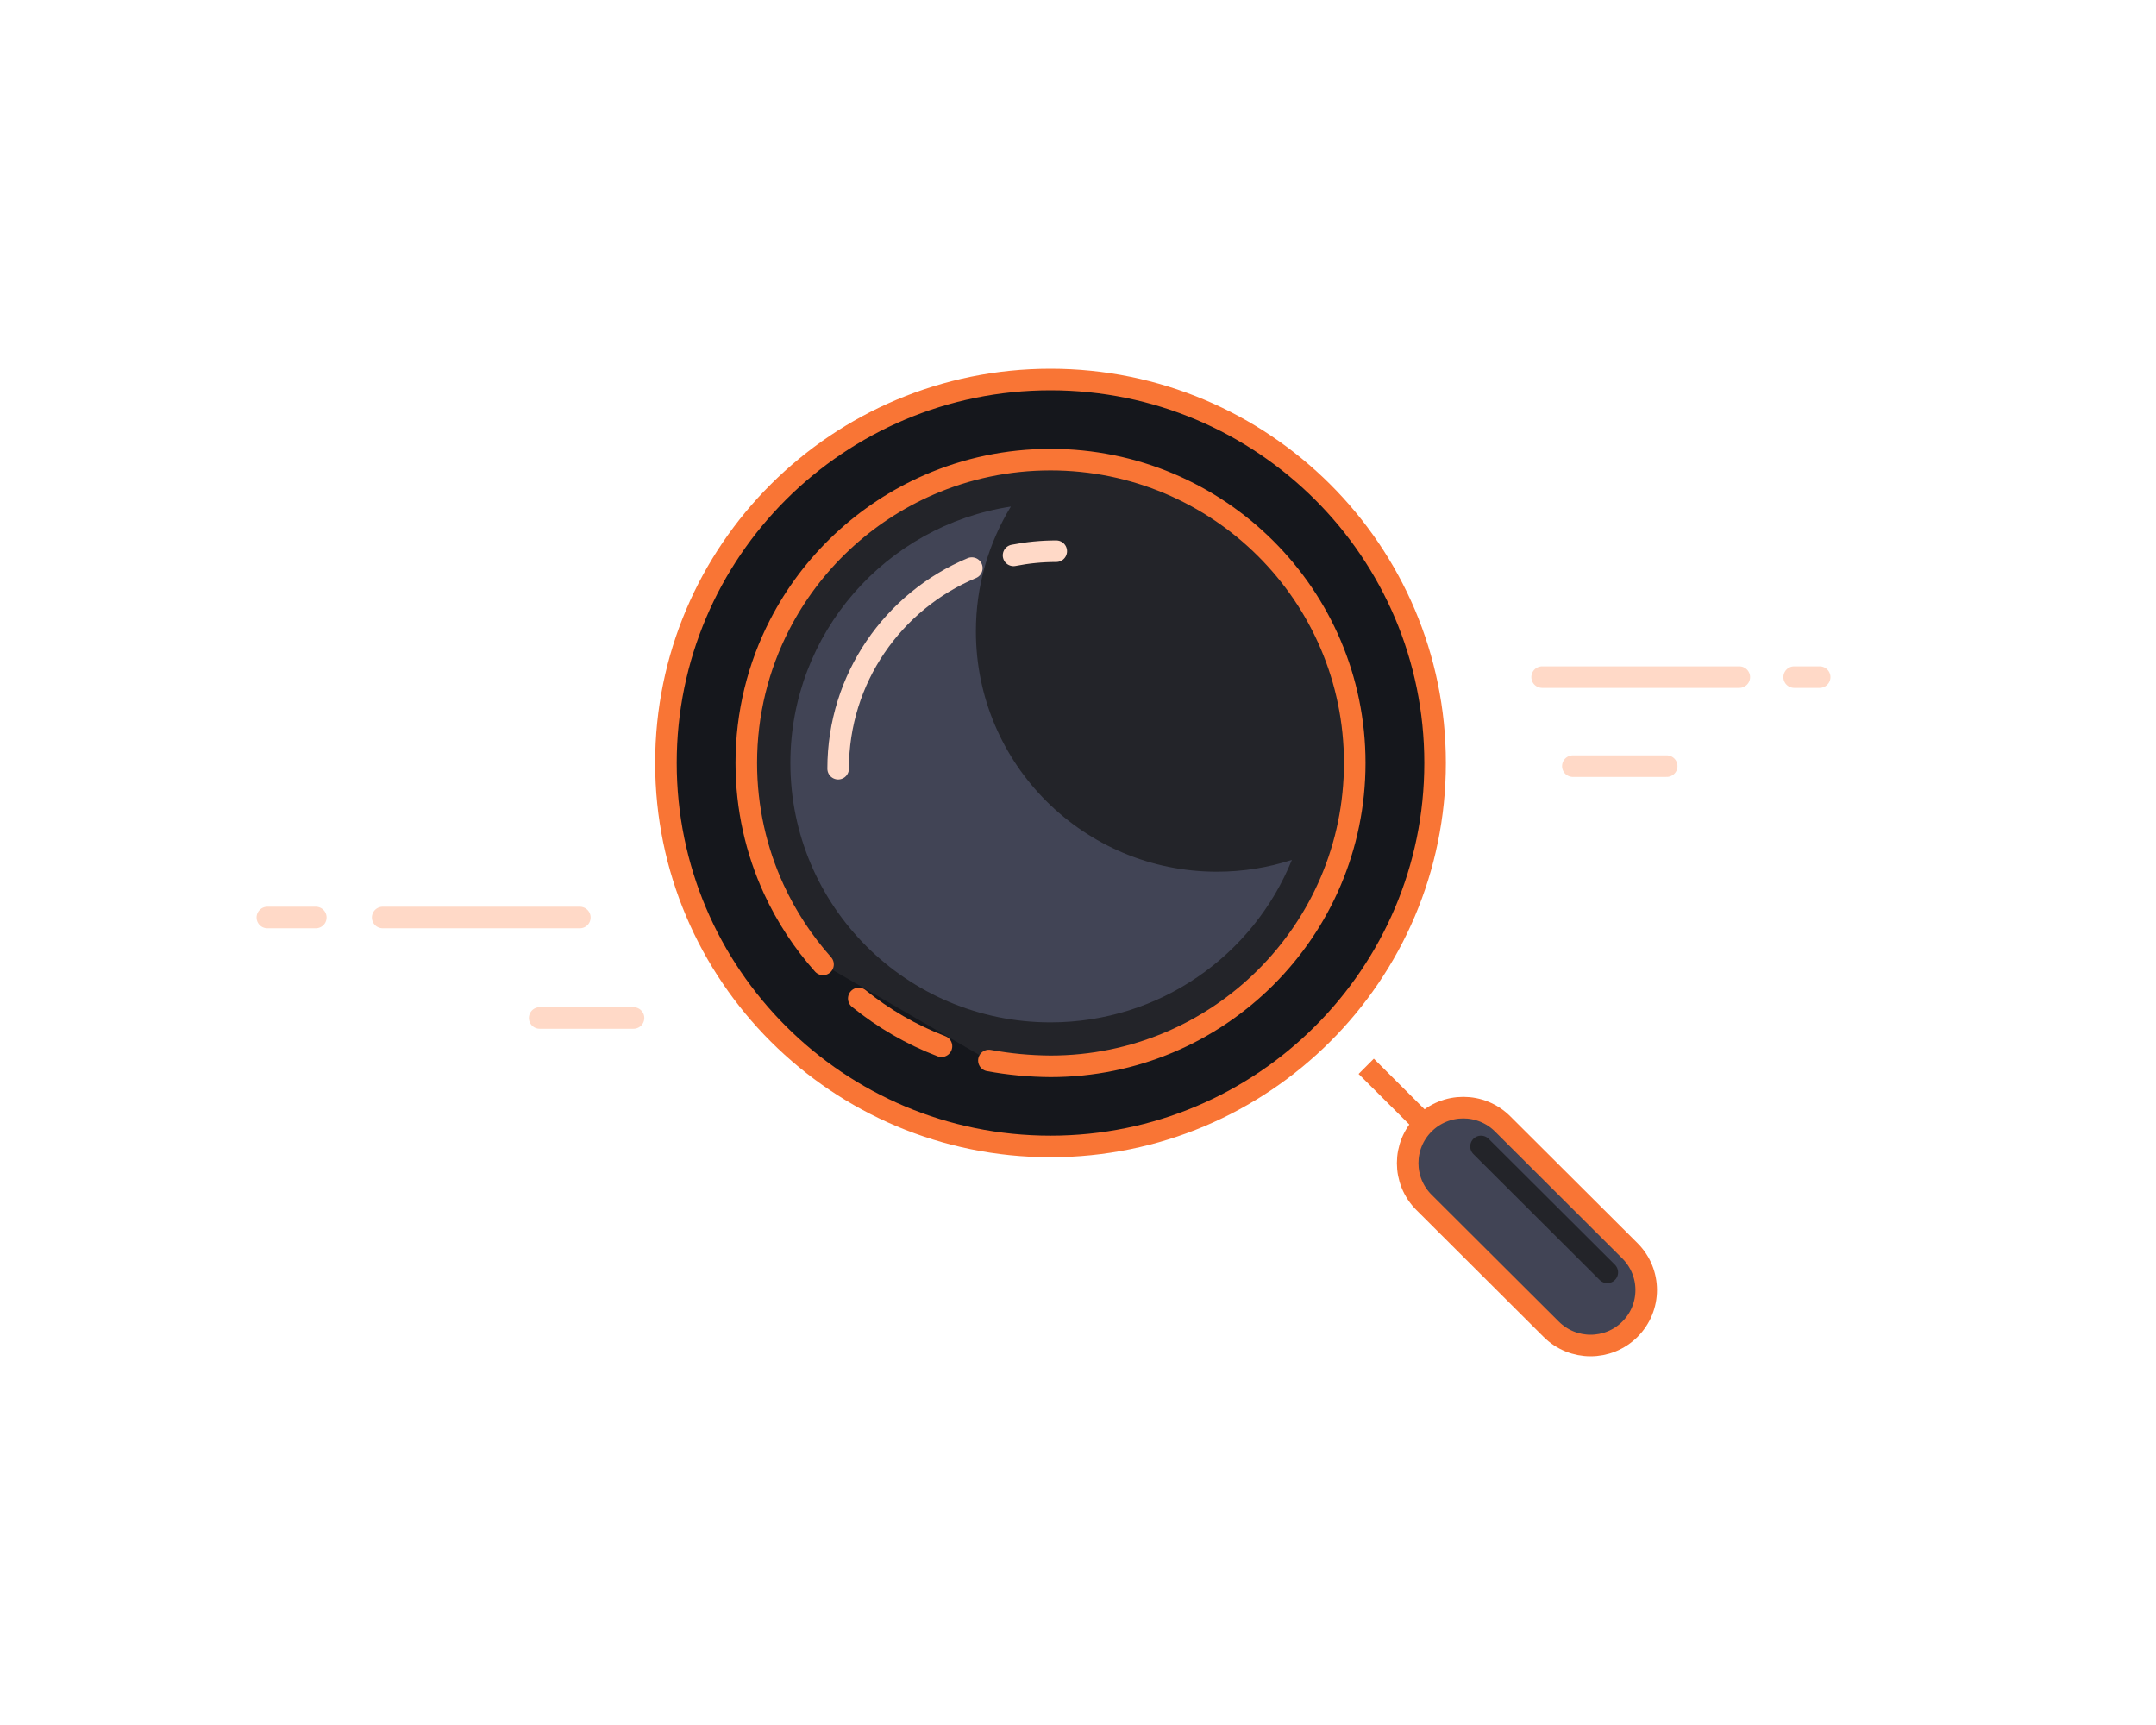
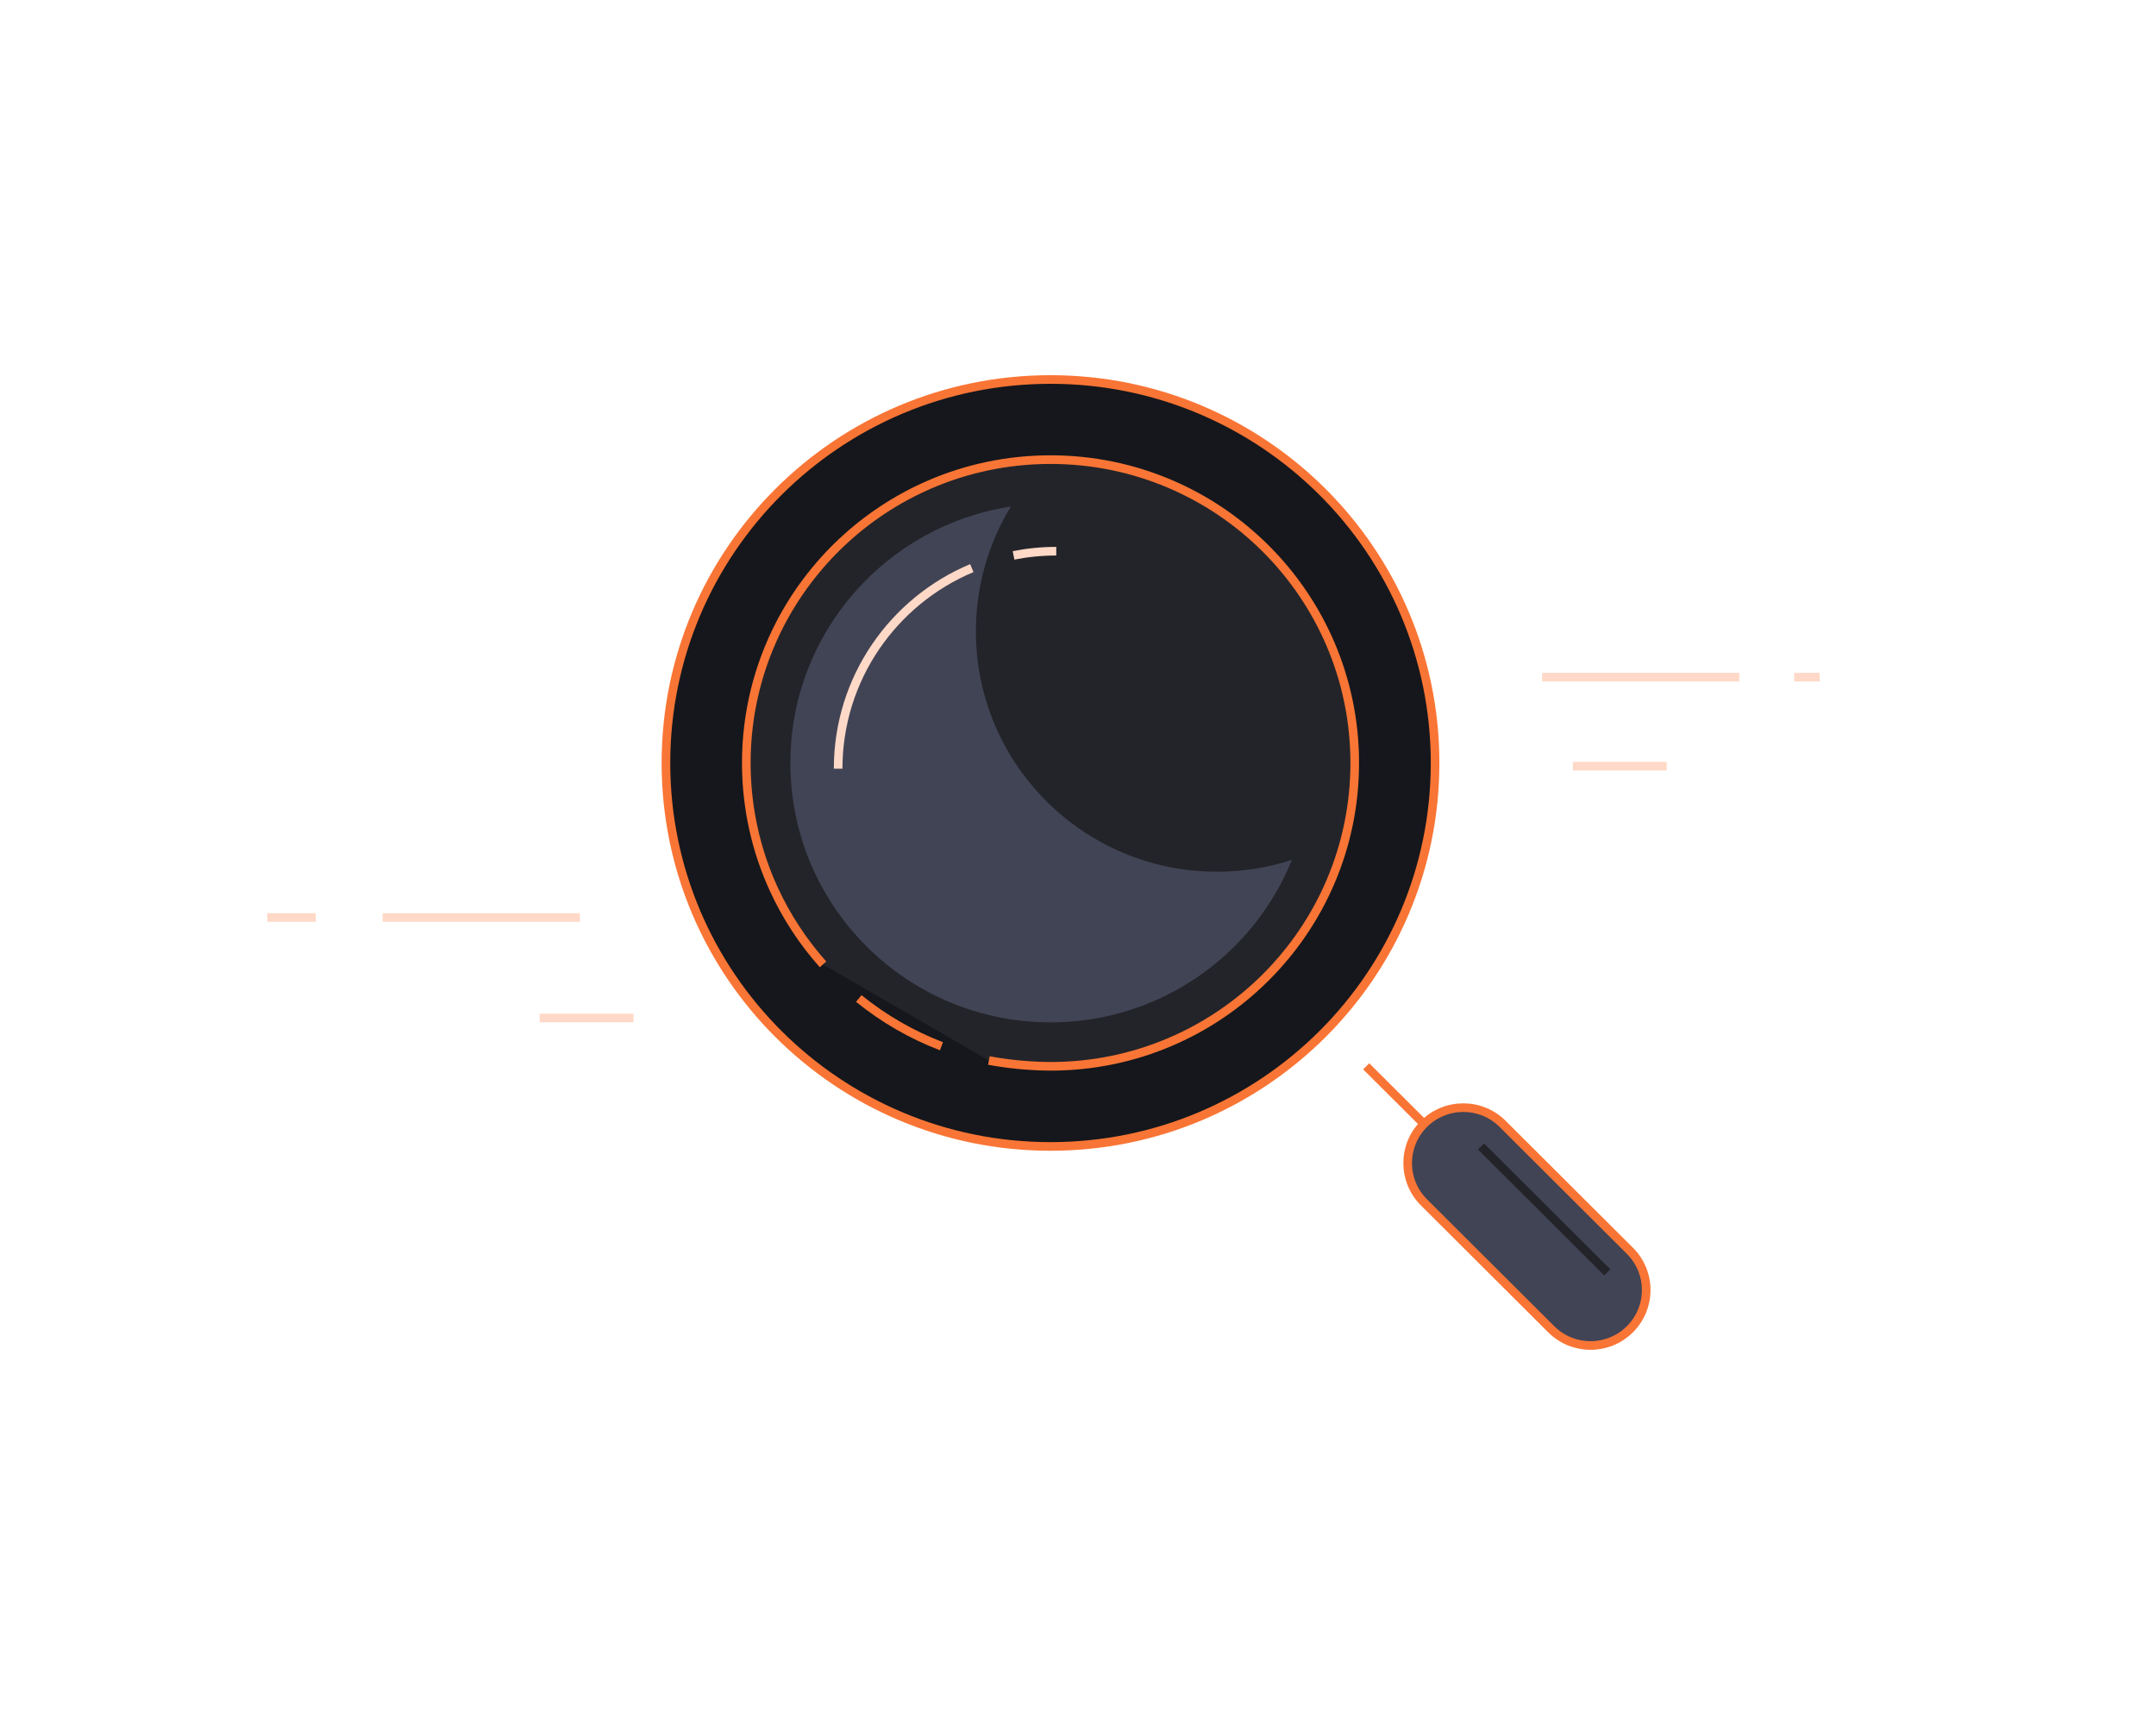
<svg xmlns="http://www.w3.org/2000/svg" width="250" height="200" viewBox="0 0 250 200" fill="none">
-   <path d="M121.813 132.921C146.441 132.921 166.406 113.016 166.406 88.461C166.406 63.906 146.441 44 121.813 44C97.184 44 77.219 63.906 77.219 88.461C77.219 113.016 97.184 132.921 121.813 132.921Z" fill="#15171C" stroke="#F97535" stroke-width="2.5" />
-   <path fill-rule="evenodd" clip-rule="evenodd" d="M114.668 122.959C117.009 123.39 119.391 123.614 121.813 123.631C141.295 123.631 157.089 107.885 157.089 88.461C157.089 69.037 141.295 53.29 121.813 53.29C116.808 53.29 112.047 54.329 107.735 56.203C100.24 59.459 94.101 65.235 90.393 72.457C87.928 77.258 86.538 82.697 86.538 88.461C86.538 93.69 87.682 98.652 89.735 103.113C91.201 106.297 93.13 109.226 95.436 111.813" fill="#232429" />
-   <path d="M114.668 122.959C117.009 123.39 119.391 123.614 121.813 123.631C141.295 123.631 157.089 107.885 157.089 88.461C157.089 69.037 141.295 53.29 121.813 53.29C116.808 53.29 112.047 54.329 107.735 56.203C100.24 59.459 94.101 65.235 90.393 72.457C87.928 77.258 86.538 82.697 86.538 88.461C86.538 93.69 87.682 98.652 89.735 103.113C91.201 106.297 93.13 109.226 95.436 111.813" stroke="#F97535" stroke-width="2.5" stroke-linecap="round" />
-   <path d="M99.579 115.767C102.439 118.084 105.669 119.964 109.168 121.304" stroke="#F97535" stroke-width="2.5" stroke-linecap="round" />
-   <path d="M158.42 123.631L166.407 131.594" stroke="#F97535" stroke-width="2.5" />
-   <path fill-rule="evenodd" clip-rule="evenodd" d="M165.116 130.307C162.597 132.819 162.597 136.892 165.116 139.404L179.872 154.116C182.392 156.628 186.477 156.628 188.996 154.116C191.516 151.604 191.516 147.531 188.996 145.019L174.24 130.307C171.721 127.795 167.636 127.795 165.116 130.307Z" fill="#414455" stroke="#F97535" stroke-width="2.5" />
-   <path d="M171.731 132.921L186.374 147.52" stroke="#232429" stroke-width="2.5" stroke-linecap="round" />
-   <path fill-rule="evenodd" clip-rule="evenodd" d="M113.161 73.198C113.161 88.591 125.676 101.069 141.115 101.069C144.148 101.069 147.068 100.587 149.802 99.697C145.339 110.74 134.489 118.536 121.813 118.536C105.153 118.536 91.648 105.071 91.648 88.461C91.648 73.41 102.737 60.941 117.214 58.733C114.642 62.951 113.161 67.902 113.161 73.198Z" fill="#414455" />
-   <path d="M122.479 63.908C120.784 63.908 119.127 64.074 117.526 64.391M112.688 65.867C103.581 69.682 97.187 78.659 97.187 89.124" stroke="#FFD9C7" stroke-width="2.5" stroke-linecap="round" />
-   <path d="M193.263 88.829H182.38M201.682 78.507H178.818H201.682ZM211 78.507H208.043H211Z" stroke="#FFD9C7" stroke-width="2.5" stroke-linecap="round" stroke-linejoin="round" />
-   <path d="M73.46 118.027H62.577M67.236 106.377H44.372H67.236ZM36.619 106.377H31H36.619Z" stroke="#FFD9C7" stroke-width="2.5" stroke-linecap="round" stroke-linejoin="round" />
+   <path d="M121.813 132.921C146.441 132.921 166.406 113.016 166.406 88.461C166.406 63.906 146.441 44 121.813 44C97.184 44 77.219 63.906 77.219 88.461C77.219 113.016 97.184 132.921 121.813 132.921Z" fill="#15171C" stroke="#F97535" strokeWidth="2.5" />
+   <path fillRule="evenodd" clipRule="evenodd" d="M114.668 122.959C117.009 123.39 119.391 123.614 121.813 123.631C141.295 123.631 157.089 107.885 157.089 88.461C157.089 69.037 141.295 53.29 121.813 53.29C116.808 53.29 112.047 54.329 107.735 56.203C100.24 59.459 94.101 65.235 90.393 72.457C87.928 77.258 86.538 82.697 86.538 88.461C86.538 93.69 87.682 98.652 89.735 103.113C91.201 106.297 93.13 109.226 95.436 111.813" fill="#232429" />
+   <path d="M114.668 122.959C117.009 123.39 119.391 123.614 121.813 123.631C141.295 123.631 157.089 107.885 157.089 88.461C157.089 69.037 141.295 53.29 121.813 53.29C116.808 53.29 112.047 54.329 107.735 56.203C100.24 59.459 94.101 65.235 90.393 72.457C87.928 77.258 86.538 82.697 86.538 88.461C86.538 93.69 87.682 98.652 89.735 103.113C91.201 106.297 93.13 109.226 95.436 111.813" stroke="#F97535" strokeWidth="2.5" strokeLinecap="round" />
+   <path d="M99.579 115.767C102.439 118.084 105.669 119.964 109.168 121.304" stroke="#F97535" strokeWidth="2.5" strokeLinecap="round" />
+   <path d="M158.42 123.631L166.407 131.594" stroke="#F97535" strokeWidth="2.5" />
+   <path fillRule="evenodd" clipRule="evenodd" d="M165.116 130.307C162.597 132.819 162.597 136.892 165.116 139.404L179.872 154.116C182.392 156.628 186.477 156.628 188.996 154.116C191.516 151.604 191.516 147.531 188.996 145.019L174.24 130.307C171.721 127.795 167.636 127.795 165.116 130.307Z" fill="#414455" stroke="#F97535" strokeWidth="2.5" />
+   <path d="M171.731 132.921L186.374 147.52" stroke="#232429" strokeWidth="2.5" strokeLinecap="round" />
+   <path fillRule="evenodd" clipRule="evenodd" d="M113.161 73.198C113.161 88.591 125.676 101.069 141.115 101.069C144.148 101.069 147.068 100.587 149.802 99.697C145.339 110.74 134.489 118.536 121.813 118.536C105.153 118.536 91.648 105.071 91.648 88.461C91.648 73.41 102.737 60.941 117.214 58.733C114.642 62.951 113.161 67.902 113.161 73.198Z" fill="#414455" />
+   <path d="M122.479 63.908C120.784 63.908 119.127 64.074 117.526 64.391M112.688 65.867C103.581 69.682 97.187 78.659 97.187 89.124" stroke="#FFD9C7" strokeWidth="2.5" strokeLinecap="round" />
+   <path d="M193.263 88.829H182.38M201.682 78.507H178.818H201.682ZM211 78.507H208.043H211Z" stroke="#FFD9C7" strokeWidth="2.5" strokeLinecap="round" strokeLinejoin="round" />
+   <path d="M73.46 118.027H62.577M67.236 106.377H44.372H67.236ZM36.619 106.377H31H36.619Z" stroke="#FFD9C7" strokeWidth="2.5" strokeLinecap="round" strokeLinejoin="round" />
</svg>
